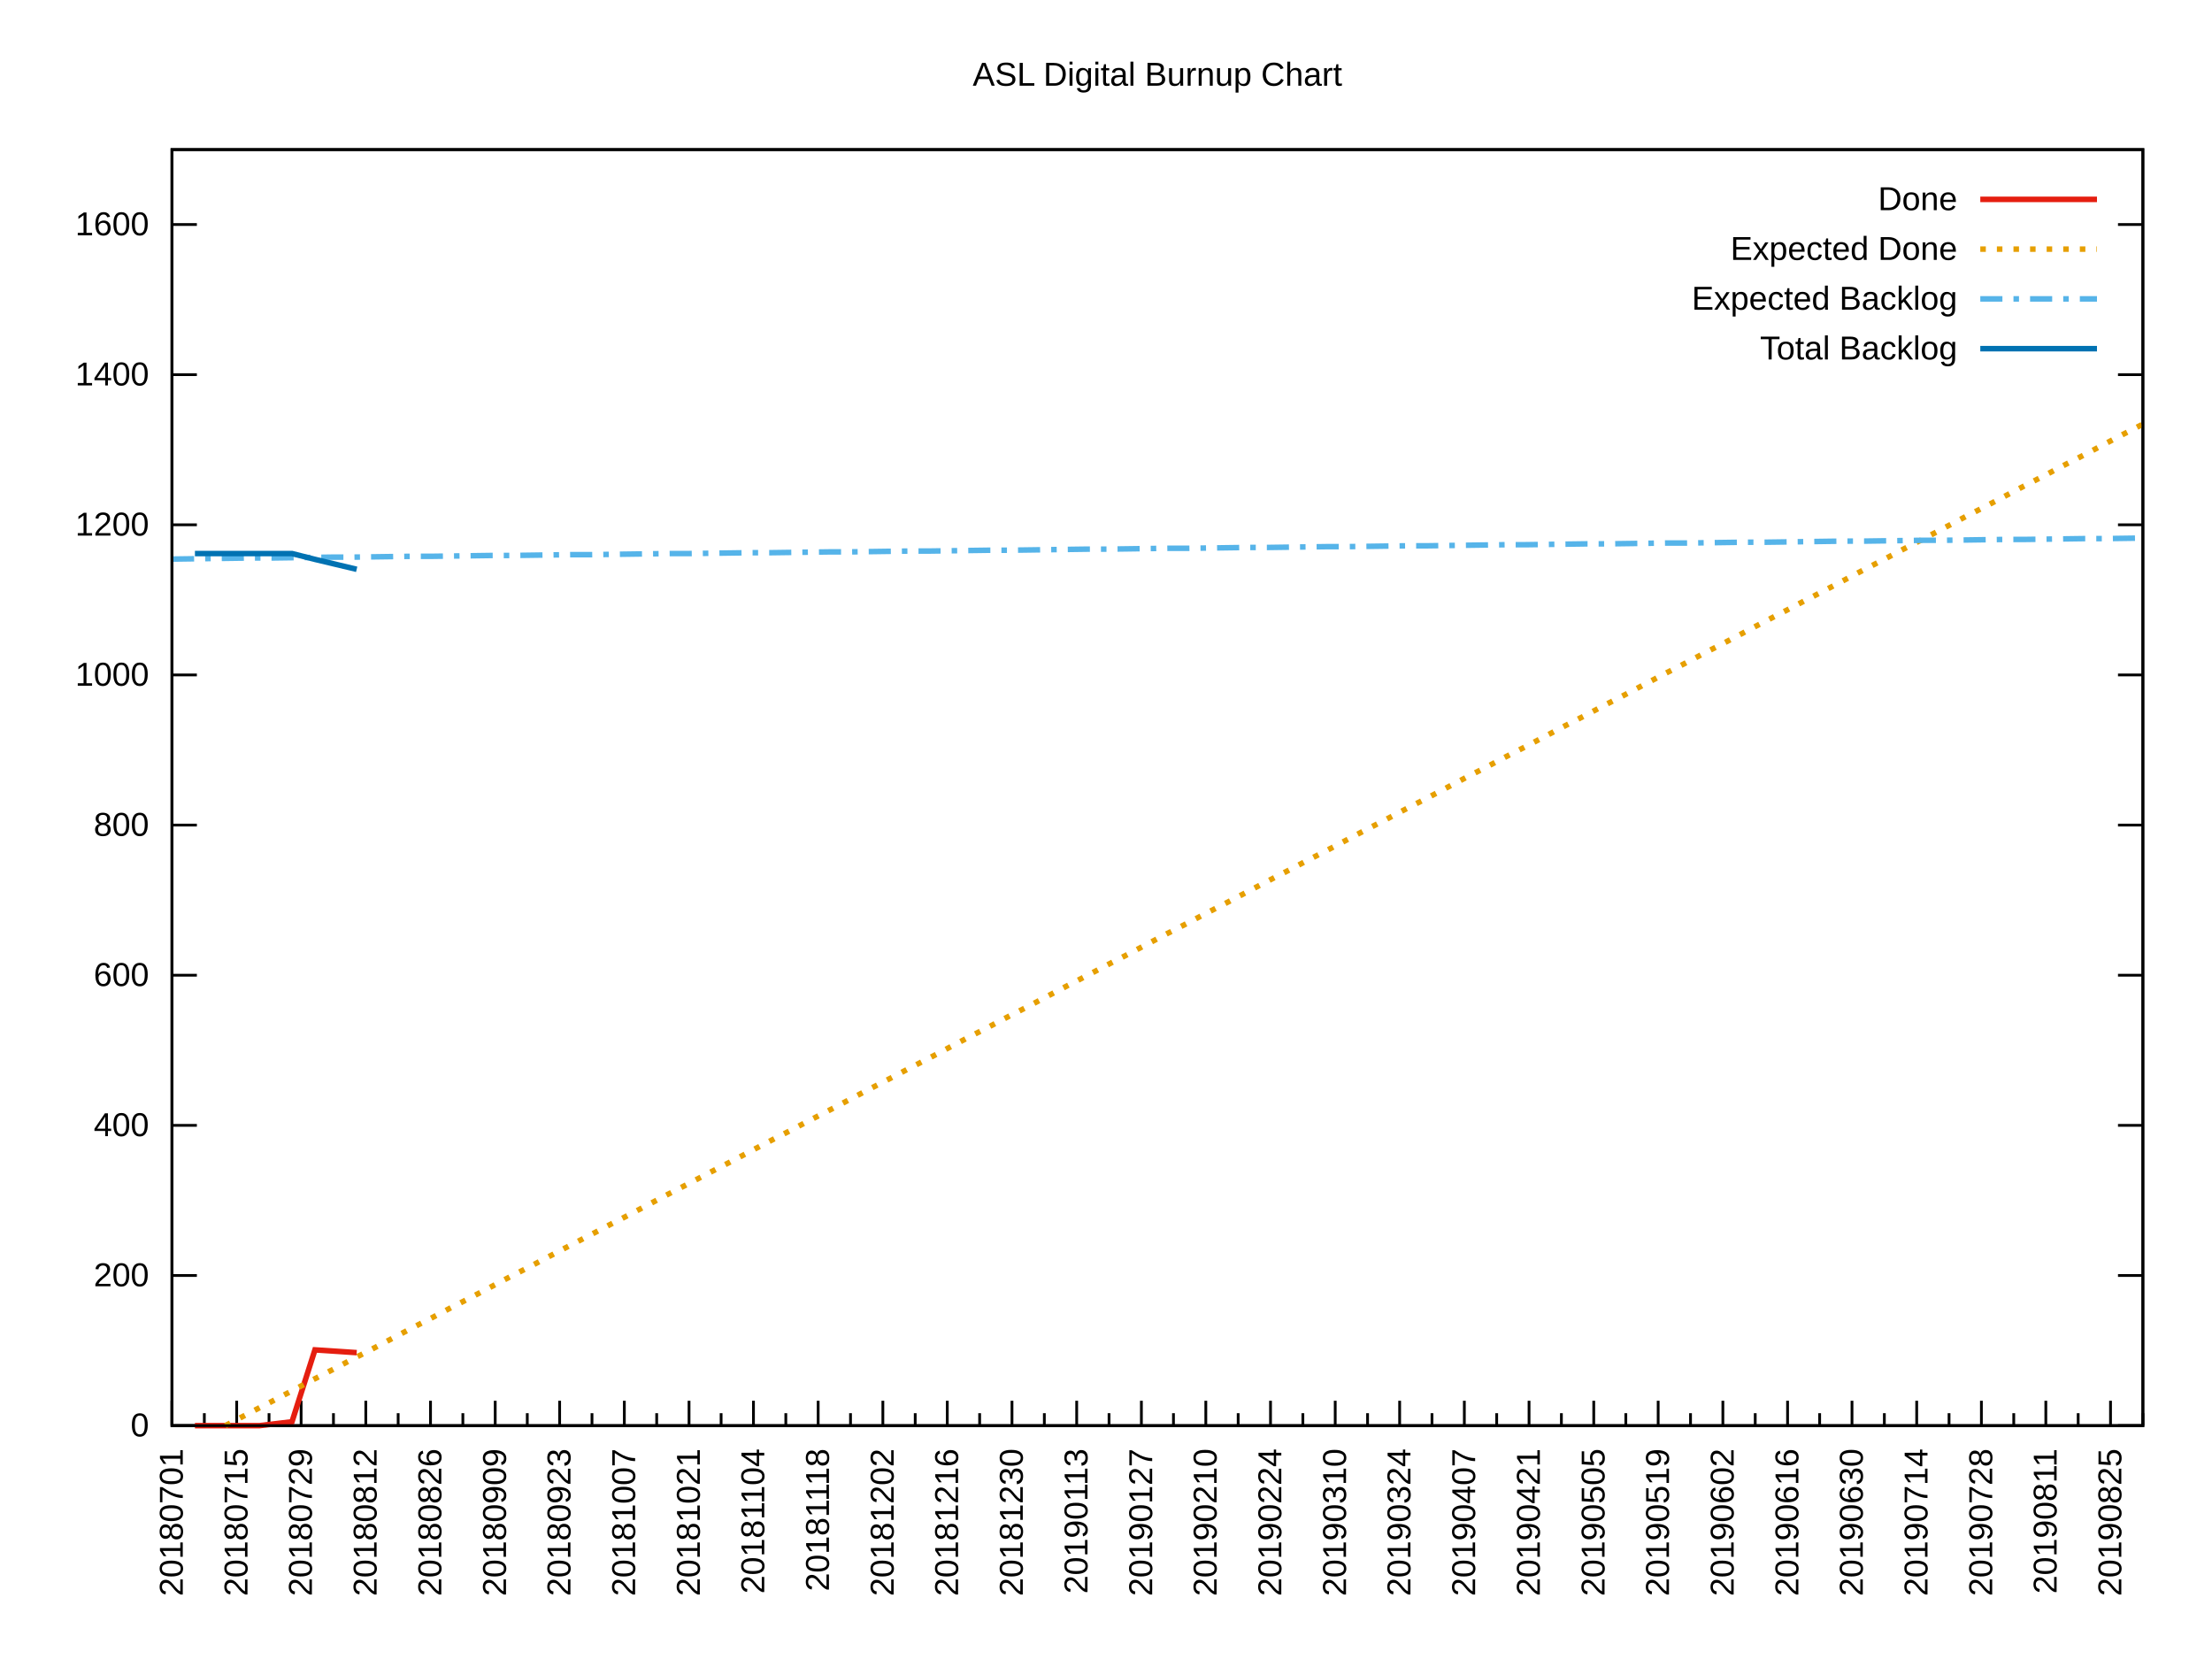
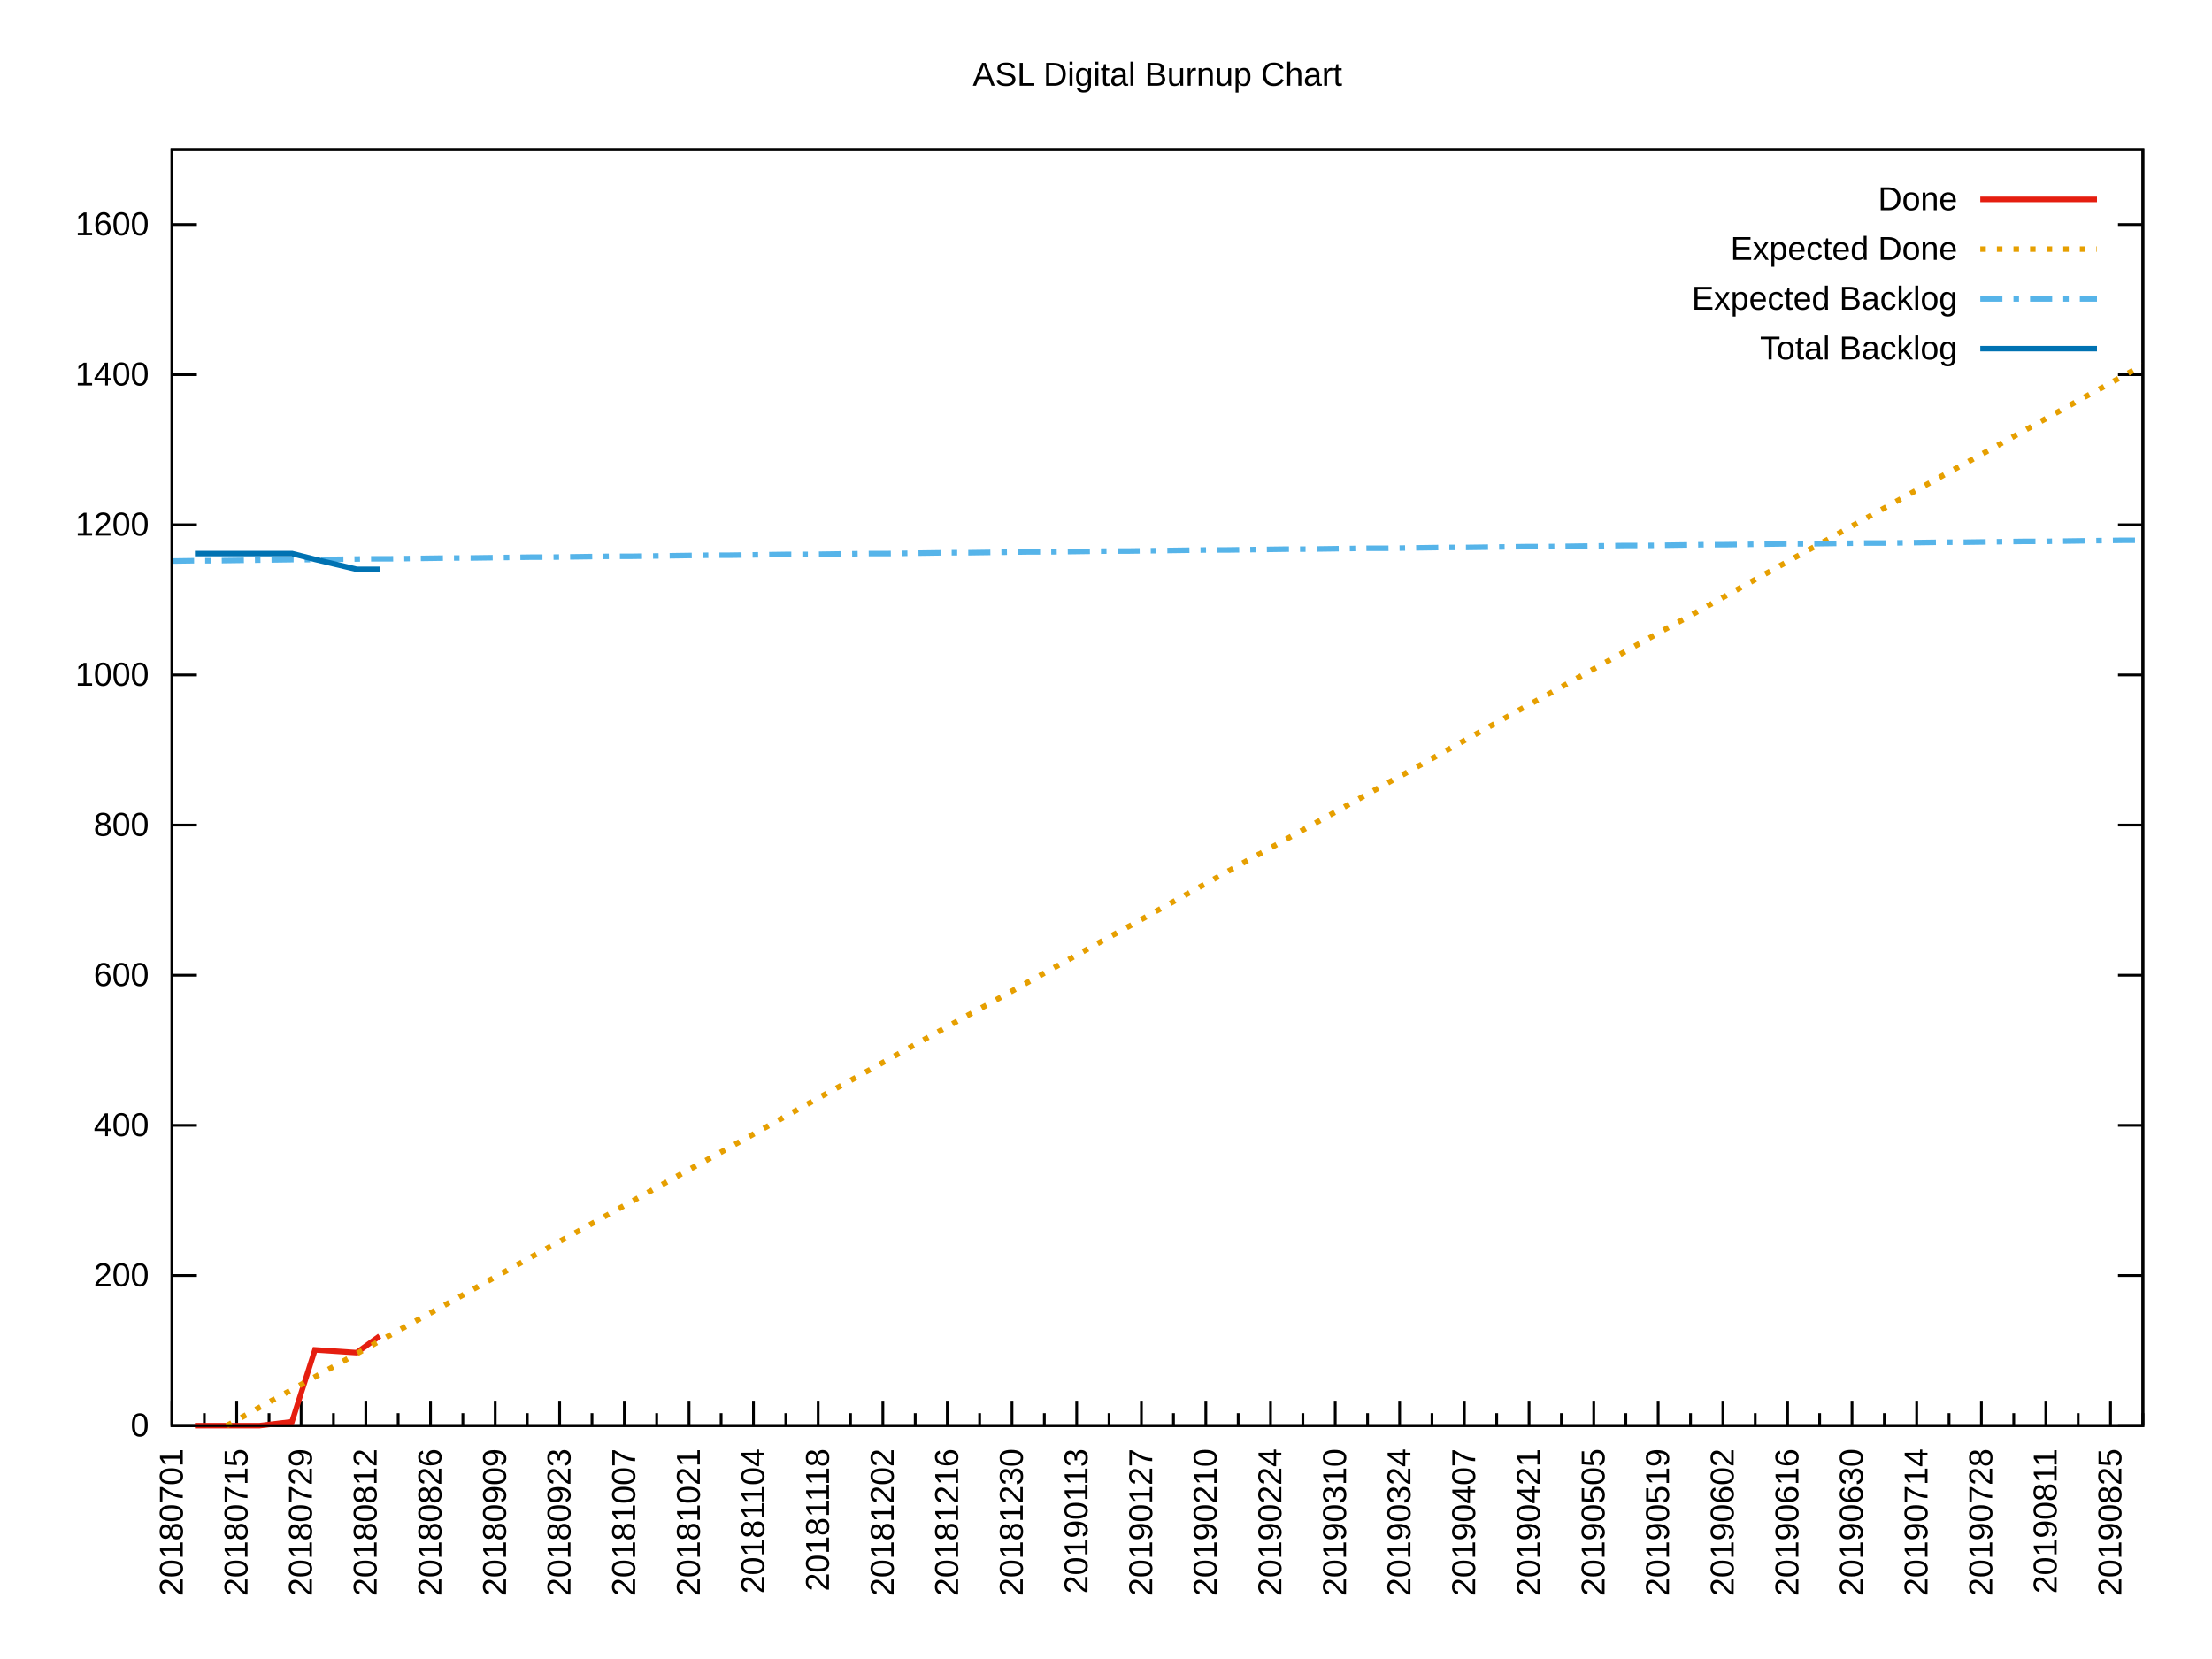
<svg xmlns="http://www.w3.org/2000/svg" xmlns:xlink="http://www.w3.org/1999/xlink" width="800" height="600" viewBox="0 0 800 600">
  <g id="gnuplot_canvas">
    <rect x="0" y="0" width="800" height="600" fill="none" />
    <defs>
      <circle id="gpDot" r="0.5" stroke-width="0.5" />
      <path id="gpPt0" stroke-width="0.222" stroke="currentColor" d="M-1,0 h2 M0,-1 v2" />
      <path id="gpPt1" stroke-width="0.222" stroke="currentColor" d="M-1,-1 L1,1 M1,-1 L-1,1" />
      <path id="gpPt2" stroke-width="0.222" stroke="currentColor" d="M-1,0 L1,0 M0,-1 L0,1 M-1,-1 L1,1 M-1,1 L1,-1" />
      <rect id="gpPt3" stroke-width="0.222" stroke="currentColor" x="-1" y="-1" width="2" height="2" />
      <rect id="gpPt4" stroke-width="0.222" stroke="currentColor" fill="currentColor" x="-1" y="-1" width="2" height="2" />
      <circle id="gpPt5" stroke-width="0.222" stroke="currentColor" cx="0" cy="0" r="1" />
      <use xlink:href="#gpPt5" id="gpPt6" fill="currentColor" stroke="none" />
      <path id="gpPt7" stroke-width="0.222" stroke="currentColor" d="M0,-1.33 L-1.33,0.67 L1.33,0.67 z" />
      <use xlink:href="#gpPt7" id="gpPt8" fill="currentColor" stroke="none" />
      <use xlink:href="#gpPt7" id="gpPt9" stroke="currentColor" transform="rotate(180)" />
      <use xlink:href="#gpPt9" id="gpPt10" fill="currentColor" stroke="none" />
      <use xlink:href="#gpPt3" id="gpPt11" stroke="currentColor" transform="rotate(45)" />
      <use xlink:href="#gpPt11" id="gpPt12" fill="currentColor" stroke="none" />
      <path id="gpPt13" stroke-width="0.222" stroke="currentColor" d="M0,1.330 L1.265,0.411 L0.782,-1.067 L-0.782,-1.076 L-1.265,0.411 z" />
      <use xlink:href="#gpPt13" id="gpPt14" fill="currentColor" stroke="none" />
      <filter id="textbox" filterUnits="objectBoundingBox" x="0" y="0" height="1" width="1">
        <feFlood flood-color="white" flood-opacity="1" result="bgnd" />
        <feComposite in="SourceGraphic" in2="bgnd" operator="atop" />
      </filter>
      <filter id="greybox" filterUnits="objectBoundingBox" x="0" y="0" height="1" width="1">
        <feFlood flood-color="lightgrey" flood-opacity="1" result="grey" />
        <feComposite in="SourceGraphic" in2="grey" operator="atop" />
      </filter>
    </defs>
    <g fill="none" color="white" stroke="currentColor" stroke-width="1.00" stroke-linecap="butt" stroke-linejoin="miter">
</g>
    <g fill="none" color="black" stroke="currentColor" stroke-width="1.00" stroke-linecap="butt" stroke-linejoin="miter">
      <path stroke="black" d="M62.2,515.6 L71.2,515.6 M775.0,515.6 L766.0,515.6  " />
      <g transform="translate(53.9,519.5)" stroke="none" fill="black" font-family="Arial" font-size="12.00" text-anchor="end">
        <text>
          <tspan font-family="Arial"> 0</tspan>
        </text>
      </g>
    </g>
    <g fill="none" color="black" stroke="currentColor" stroke-width="1.00" stroke-linecap="butt" stroke-linejoin="miter">
      <path stroke="black" d="M62.2,461.3 L71.2,461.3 M775.0,461.3 L766.0,461.3  " />
      <g transform="translate(53.9,465.2)" stroke="none" fill="black" font-family="Arial" font-size="12.00" text-anchor="end">
        <text>
          <tspan font-family="Arial"> 200</tspan>
        </text>
      </g>
    </g>
    <g fill="none" color="black" stroke="currentColor" stroke-width="1.00" stroke-linecap="butt" stroke-linejoin="miter">
      <path stroke="black" d="M62.2,407.0 L71.2,407.0 M775.0,407.0 L766.0,407.0  " />
      <g transform="translate(53.9,410.9)" stroke="none" fill="black" font-family="Arial" font-size="12.00" text-anchor="end">
        <text>
          <tspan font-family="Arial"> 400</tspan>
        </text>
      </g>
    </g>
    <g fill="none" color="black" stroke="currentColor" stroke-width="1.00" stroke-linecap="butt" stroke-linejoin="miter">
      <path stroke="black" d="M62.2,352.7 L71.2,352.7 M775.0,352.7 L766.0,352.7  " />
      <g transform="translate(53.9,356.6)" stroke="none" fill="black" font-family="Arial" font-size="12.00" text-anchor="end">
        <text>
          <tspan font-family="Arial"> 600</tspan>
        </text>
      </g>
    </g>
    <g fill="none" color="black" stroke="currentColor" stroke-width="1.00" stroke-linecap="butt" stroke-linejoin="miter">
      <path stroke="black" d="M62.2,298.4 L71.2,298.4 M775.0,298.4 L766.0,298.4  " />
      <g transform="translate(53.9,302.3)" stroke="none" fill="black" font-family="Arial" font-size="12.00" text-anchor="end">
        <text>
          <tspan font-family="Arial"> 800</tspan>
        </text>
      </g>
    </g>
    <g fill="none" color="black" stroke="currentColor" stroke-width="1.00" stroke-linecap="butt" stroke-linejoin="miter">
      <path stroke="black" d="M62.2,244.1 L71.2,244.1 M775.0,244.1 L766.0,244.1  " />
      <g transform="translate(53.9,248.0)" stroke="none" fill="black" font-family="Arial" font-size="12.00" text-anchor="end">
        <text>
          <tspan font-family="Arial"> 1000</tspan>
        </text>
      </g>
    </g>
    <g fill="none" color="black" stroke="currentColor" stroke-width="1.00" stroke-linecap="butt" stroke-linejoin="miter">
      <path stroke="black" d="M62.2,189.8 L71.2,189.8 M775.0,189.8 L766.0,189.8  " />
      <g transform="translate(53.9,193.7)" stroke="none" fill="black" font-family="Arial" font-size="12.00" text-anchor="end">
        <text>
          <tspan font-family="Arial"> 1200</tspan>
        </text>
      </g>
    </g>
    <g fill="none" color="black" stroke="currentColor" stroke-width="1.00" stroke-linecap="butt" stroke-linejoin="miter">
      <path stroke="black" d="M62.2,135.5 L71.2,135.5 M775.0,135.5 L766.0,135.5  " />
      <g transform="translate(53.9,139.4)" stroke="none" fill="black" font-family="Arial" font-size="12.00" text-anchor="end">
        <text>
          <tspan font-family="Arial"> 1400</tspan>
        </text>
      </g>
    </g>
    <g fill="none" color="black" stroke="currentColor" stroke-width="1.00" stroke-linecap="butt" stroke-linejoin="miter">
      <path stroke="black" d="M62.2,81.2 L71.2,81.2 M775.0,81.2 L766.0,81.2  " />
      <g transform="translate(53.9,85.1)" stroke="none" fill="black" font-family="Arial" font-size="12.00" text-anchor="end">
        <text>
          <tspan font-family="Arial"> 1600</tspan>
        </text>
      </g>
    </g>
    <g fill="none" color="black" stroke="currentColor" stroke-width="1.00" stroke-linecap="butt" stroke-linejoin="miter">
      <path stroke="black" d="M62.2,515.6 L62.2,506.6  " />
      <g transform="translate(66.1,523.9) rotate(270)" stroke="none" fill="black" font-family="Arial" font-size="12.00" text-anchor="end">
        <text>
          <tspan font-family="Arial">20180701</tspan>
        </text>
      </g>
    </g>
    <g fill="none" color="black" stroke="currentColor" stroke-width="1.00" stroke-linecap="butt" stroke-linejoin="miter">
      <path stroke="black" d="M73.9,515.6 L73.9,511.1 M85.6,515.6 L85.6,506.6  " />
      <g transform="translate(89.5,523.9) rotate(270)" stroke="none" fill="black" font-family="Arial" font-size="12.00" text-anchor="end">
        <text>
          <tspan font-family="Arial">20180715</tspan>
        </text>
      </g>
    </g>
    <g fill="none" color="black" stroke="currentColor" stroke-width="1.00" stroke-linecap="butt" stroke-linejoin="miter">
      <path stroke="black" d="M97.3,515.6 L97.3,511.1 M108.9,515.6 L108.9,506.6  " />
      <g transform="translate(112.8,523.9) rotate(270)" stroke="none" fill="black" font-family="Arial" font-size="12.00" text-anchor="end">
        <text>
          <tspan font-family="Arial">20180729</tspan>
        </text>
      </g>
    </g>
    <g fill="none" color="black" stroke="currentColor" stroke-width="1.00" stroke-linecap="butt" stroke-linejoin="miter">
      <path stroke="black" d="M120.6,515.6 L120.6,511.1 M132.3,515.6 L132.3,506.6  " />
      <g transform="translate(136.2,523.9) rotate(270)" stroke="none" fill="black" font-family="Arial" font-size="12.00" text-anchor="end">
        <text>
          <tspan font-family="Arial">20180812</tspan>
        </text>
      </g>
    </g>
    <g fill="none" color="black" stroke="currentColor" stroke-width="1.00" stroke-linecap="butt" stroke-linejoin="miter">
      <path stroke="black" d="M144.0,515.6 L144.0,511.1 M155.7,515.6 L155.7,506.6  " />
      <g transform="translate(159.6,523.9) rotate(270)" stroke="none" fill="black" font-family="Arial" font-size="12.00" text-anchor="end">
        <text>
          <tspan font-family="Arial">20180826</tspan>
        </text>
      </g>
    </g>
    <g fill="none" color="black" stroke="currentColor" stroke-width="1.00" stroke-linecap="butt" stroke-linejoin="miter">
      <path stroke="black" d="M167.4,515.6 L167.4,511.1 M179.1,515.6 L179.1,506.6  " />
      <g transform="translate(183.0,523.9) rotate(270)" stroke="none" fill="black" font-family="Arial" font-size="12.00" text-anchor="end">
        <text>
          <tspan font-family="Arial">20180909</tspan>
        </text>
      </g>
    </g>
    <g fill="none" color="black" stroke="currentColor" stroke-width="1.00" stroke-linecap="butt" stroke-linejoin="miter">
      <path stroke="black" d="M190.7,515.6 L190.7,511.1 M202.4,515.6 L202.4,506.6  " />
      <g transform="translate(206.3,523.9) rotate(270)" stroke="none" fill="black" font-family="Arial" font-size="12.00" text-anchor="end">
        <text>
          <tspan font-family="Arial">20180923</tspan>
        </text>
      </g>
    </g>
    <g fill="none" color="black" stroke="currentColor" stroke-width="1.00" stroke-linecap="butt" stroke-linejoin="miter">
      <path stroke="black" d="M214.1,515.6 L214.1,511.1 M225.8,515.6 L225.8,506.6  " />
      <g transform="translate(229.7,523.9) rotate(270)" stroke="none" fill="black" font-family="Arial" font-size="12.00" text-anchor="end">
        <text>
          <tspan font-family="Arial">20181007</tspan>
        </text>
      </g>
    </g>
    <g fill="none" color="black" stroke="currentColor" stroke-width="1.00" stroke-linecap="butt" stroke-linejoin="miter">
      <path stroke="black" d="M237.5,515.6 L237.5,511.1 M249.2,515.6 L249.2,506.6  " />
      <g transform="translate(253.1,523.9) rotate(270)" stroke="none" fill="black" font-family="Arial" font-size="12.00" text-anchor="end">
        <text>
          <tspan font-family="Arial">20181021</tspan>
        </text>
      </g>
    </g>
    <g fill="none" color="black" stroke="currentColor" stroke-width="1.00" stroke-linecap="butt" stroke-linejoin="miter">
      <path stroke="black" d="M260.8,515.6 L260.8,511.1 M272.5,515.6 L272.5,506.6  " />
      <g transform="translate(276.4,523.9) rotate(270)" stroke="none" fill="black" font-family="Arial" font-size="12.00" text-anchor="end">
        <text>
          <tspan font-family="Arial">20181104</tspan>
        </text>
      </g>
    </g>
    <g fill="none" color="black" stroke="currentColor" stroke-width="1.00" stroke-linecap="butt" stroke-linejoin="miter">
      <path stroke="black" d="M284.2,515.6 L284.2,511.1 M295.9,515.6 L295.9,506.6  " />
      <g transform="translate(299.8,523.9) rotate(270)" stroke="none" fill="black" font-family="Arial" font-size="12.00" text-anchor="end">
        <text>
          <tspan font-family="Arial">20181118</tspan>
        </text>
      </g>
    </g>
    <g fill="none" color="black" stroke="currentColor" stroke-width="1.00" stroke-linecap="butt" stroke-linejoin="miter">
      <path stroke="black" d="M307.6,515.6 L307.6,511.1 M319.3,515.6 L319.3,506.6  " />
      <g transform="translate(323.2,523.9) rotate(270)" stroke="none" fill="black" font-family="Arial" font-size="12.00" text-anchor="end">
        <text>
          <tspan font-family="Arial">20181202</tspan>
        </text>
      </g>
    </g>
    <g fill="none" color="black" stroke="currentColor" stroke-width="1.00" stroke-linecap="butt" stroke-linejoin="miter">
      <path stroke="black" d="M331.0,515.6 L331.0,511.1 M342.6,515.6 L342.6,506.6  " />
      <g transform="translate(346.5,523.9) rotate(270)" stroke="none" fill="black" font-family="Arial" font-size="12.00" text-anchor="end">
        <text>
          <tspan font-family="Arial">20181216</tspan>
        </text>
      </g>
    </g>
    <g fill="none" color="black" stroke="currentColor" stroke-width="1.00" stroke-linecap="butt" stroke-linejoin="miter">
      <path stroke="black" d="M354.3,515.6 L354.3,511.1 M366.0,515.6 L366.0,506.6  " />
      <g transform="translate(369.9,523.9) rotate(270)" stroke="none" fill="black" font-family="Arial" font-size="12.00" text-anchor="end">
        <text>
          <tspan font-family="Arial">20181230</tspan>
        </text>
      </g>
    </g>
    <g fill="none" color="black" stroke="currentColor" stroke-width="1.00" stroke-linecap="butt" stroke-linejoin="miter">
      <path stroke="black" d="M377.7,515.6 L377.7,511.1 M389.4,515.6 L389.4,506.6  " />
      <g transform="translate(393.3,523.9) rotate(270)" stroke="none" fill="black" font-family="Arial" font-size="12.00" text-anchor="end">
        <text>
          <tspan font-family="Arial">20190113</tspan>
        </text>
      </g>
    </g>
    <g fill="none" color="black" stroke="currentColor" stroke-width="1.00" stroke-linecap="butt" stroke-linejoin="miter">
      <path stroke="black" d="M401.1,515.6 L401.1,511.1 M412.8,515.6 L412.8,506.6  " />
      <g transform="translate(416.7,523.9) rotate(270)" stroke="none" fill="black" font-family="Arial" font-size="12.00" text-anchor="end">
        <text>
          <tspan font-family="Arial">20190127</tspan>
        </text>
      </g>
    </g>
    <g fill="none" color="black" stroke="currentColor" stroke-width="1.00" stroke-linecap="butt" stroke-linejoin="miter">
      <path stroke="black" d="M424.4,515.6 L424.4,511.1 M436.1,515.6 L436.1,506.6  " />
      <g transform="translate(440.0,523.9) rotate(270)" stroke="none" fill="black" font-family="Arial" font-size="12.00" text-anchor="end">
        <text>
          <tspan font-family="Arial">20190210</tspan>
        </text>
      </g>
    </g>
    <g fill="none" color="black" stroke="currentColor" stroke-width="1.00" stroke-linecap="butt" stroke-linejoin="miter">
      <path stroke="black" d="M447.8,515.6 L447.8,511.1 M459.5,515.6 L459.5,506.6  " />
      <g transform="translate(463.4,523.9) rotate(270)" stroke="none" fill="black" font-family="Arial" font-size="12.00" text-anchor="end">
        <text>
          <tspan font-family="Arial">20190224</tspan>
        </text>
      </g>
    </g>
    <g fill="none" color="black" stroke="currentColor" stroke-width="1.00" stroke-linecap="butt" stroke-linejoin="miter">
      <path stroke="black" d="M471.2,515.6 L471.2,511.1 M482.9,515.6 L482.9,506.6  " />
      <g transform="translate(486.8,523.9) rotate(270)" stroke="none" fill="black" font-family="Arial" font-size="12.00" text-anchor="end">
        <text>
          <tspan font-family="Arial">20190310</tspan>
        </text>
      </g>
    </g>
    <g fill="none" color="black" stroke="currentColor" stroke-width="1.00" stroke-linecap="butt" stroke-linejoin="miter">
      <path stroke="black" d="M494.6,515.6 L494.6,511.1 M506.2,515.6 L506.2,506.6  " />
      <g transform="translate(510.1,523.9) rotate(270)" stroke="none" fill="black" font-family="Arial" font-size="12.00" text-anchor="end">
        <text>
          <tspan font-family="Arial">20190324</tspan>
        </text>
      </g>
    </g>
    <g fill="none" color="black" stroke="currentColor" stroke-width="1.00" stroke-linecap="butt" stroke-linejoin="miter">
      <path stroke="black" d="M517.9,515.6 L517.9,511.1 M529.6,515.6 L529.6,506.6  " />
      <g transform="translate(533.5,523.9) rotate(270)" stroke="none" fill="black" font-family="Arial" font-size="12.00" text-anchor="end">
        <text>
          <tspan font-family="Arial">20190407</tspan>
        </text>
      </g>
    </g>
    <g fill="none" color="black" stroke="currentColor" stroke-width="1.00" stroke-linecap="butt" stroke-linejoin="miter">
      <path stroke="black" d="M541.3,515.6 L541.3,511.1 M553.0,515.6 L553.0,506.6  " />
      <g transform="translate(556.9,523.9) rotate(270)" stroke="none" fill="black" font-family="Arial" font-size="12.00" text-anchor="end">
        <text>
          <tspan font-family="Arial">20190421</tspan>
        </text>
      </g>
    </g>
    <g fill="none" color="black" stroke="currentColor" stroke-width="1.00" stroke-linecap="butt" stroke-linejoin="miter">
      <path stroke="black" d="M564.7,515.6 L564.7,511.1 M576.4,515.6 L576.4,506.6  " />
      <g transform="translate(580.3,523.9) rotate(270)" stroke="none" fill="black" font-family="Arial" font-size="12.00" text-anchor="end">
        <text>
          <tspan font-family="Arial">20190505</tspan>
        </text>
      </g>
    </g>
    <g fill="none" color="black" stroke="currentColor" stroke-width="1.00" stroke-linecap="butt" stroke-linejoin="miter">
      <path stroke="black" d="M588.0,515.6 L588.0,511.1 M599.7,515.6 L599.7,506.6  " />
      <g transform="translate(603.6,523.9) rotate(270)" stroke="none" fill="black" font-family="Arial" font-size="12.00" text-anchor="end">
        <text>
          <tspan font-family="Arial">20190519</tspan>
        </text>
      </g>
    </g>
    <g fill="none" color="black" stroke="currentColor" stroke-width="1.00" stroke-linecap="butt" stroke-linejoin="miter">
      <path stroke="black" d="M611.4,515.6 L611.4,511.1 M623.1,515.6 L623.1,506.6  " />
      <g transform="translate(627.0,523.9) rotate(270)" stroke="none" fill="black" font-family="Arial" font-size="12.00" text-anchor="end">
        <text>
          <tspan font-family="Arial">20190602</tspan>
        </text>
      </g>
    </g>
    <g fill="none" color="black" stroke="currentColor" stroke-width="1.00" stroke-linecap="butt" stroke-linejoin="miter">
      <path stroke="black" d="M634.8,515.6 L634.8,511.1 M646.5,515.6 L646.5,506.6  " />
      <g transform="translate(650.4,523.9) rotate(270)" stroke="none" fill="black" font-family="Arial" font-size="12.00" text-anchor="end">
        <text>
          <tspan font-family="Arial">20190616</tspan>
        </text>
      </g>
    </g>
    <g fill="none" color="black" stroke="currentColor" stroke-width="1.00" stroke-linecap="butt" stroke-linejoin="miter">
      <path stroke="black" d="M658.1,515.6 L658.1,511.1 M669.8,515.6 L669.8,506.6  " />
      <g transform="translate(673.7,523.9) rotate(270)" stroke="none" fill="black" font-family="Arial" font-size="12.00" text-anchor="end">
        <text>
          <tspan font-family="Arial">20190630</tspan>
        </text>
      </g>
    </g>
    <g fill="none" color="black" stroke="currentColor" stroke-width="1.00" stroke-linecap="butt" stroke-linejoin="miter">
      <path stroke="black" d="M681.5,515.6 L681.5,511.1 M693.2,515.6 L693.2,506.6  " />
      <g transform="translate(697.1,523.9) rotate(270)" stroke="none" fill="black" font-family="Arial" font-size="12.00" text-anchor="end">
        <text>
          <tspan font-family="Arial">20190714</tspan>
        </text>
      </g>
    </g>
    <g fill="none" color="black" stroke="currentColor" stroke-width="1.00" stroke-linecap="butt" stroke-linejoin="miter">
      <path stroke="black" d="M704.9,515.6 L704.9,511.1 M716.6,515.6 L716.6,506.6  " />
      <g transform="translate(720.5,523.9) rotate(270)" stroke="none" fill="black" font-family="Arial" font-size="12.00" text-anchor="end">
        <text>
          <tspan font-family="Arial">20190728</tspan>
        </text>
      </g>
    </g>
    <g fill="none" color="black" stroke="currentColor" stroke-width="1.00" stroke-linecap="butt" stroke-linejoin="miter">
      <path stroke="black" d="M728.3,515.6 L728.3,511.1 M739.9,515.6 L739.9,506.6  " />
      <g transform="translate(743.8,523.9) rotate(270)" stroke="none" fill="black" font-family="Arial" font-size="12.00" text-anchor="end">
        <text>
          <tspan font-family="Arial">20190811</tspan>
        </text>
      </g>
    </g>
    <g fill="none" color="black" stroke="currentColor" stroke-width="1.00" stroke-linecap="butt" stroke-linejoin="miter">
      <path stroke="black" d="M751.6,515.6 L751.6,511.1 M763.3,515.6 L763.3,506.6  " />
      <g transform="translate(767.2,523.9) rotate(270)" stroke="none" fill="black" font-family="Arial" font-size="12.00" text-anchor="end">
        <text>
          <tspan font-family="Arial">20190825</tspan>
        </text>
      </g>
    </g>
    <g fill="none" color="black" stroke="currentColor" stroke-width="1.00" stroke-linecap="butt" stroke-linejoin="miter">
      <path stroke="black" d="M775.0,515.6 L775.0,511.1  " />
    </g>
    <g fill="none" color="black" stroke="currentColor" stroke-width="1.00" stroke-linecap="butt" stroke-linejoin="miter">
      <path stroke="black" d="M62.2,54.1 L62.2,515.6 L775.0,515.6 L775.0,54.1 L62.2,54.1 Z  " />
    </g>
    <g fill="none" color="black" stroke="currentColor" stroke-width="1.00" stroke-linecap="butt" stroke-linejoin="miter">
      <g transform="translate(418.6,31.0)" stroke="none" fill="black" font-family="Arial" font-size="12.00" text-anchor="middle">
        <text>
          <tspan font-family="Arial">ASL Digital Burnup Chart</tspan>
        </text>
      </g>
    </g>
    <g id="gnuplot_plot_1">
      <g fill="none" color="white" stroke="black" stroke-width="2.00" stroke-linecap="butt" stroke-linejoin="miter">
</g>
      <g fill="none" color="black" stroke="currentColor" stroke-width="2.00" stroke-linecap="butt" stroke-linejoin="miter">
        <g transform="translate(707.9,76.0)" stroke="none" fill="black" font-family="Arial" font-size="12.00" text-anchor="end">
          <text>
            <tspan font-family="Arial">Done</tspan>
          </text>
        </g>
      </g>
      <g fill="none" color="black" stroke="currentColor" stroke-width="2.00" stroke-linecap="butt" stroke-linejoin="miter">
-         <path stroke="rgb(229,  30,  16)" d="M716.2,72.1 L758.4,72.1 M70.5,515.6 L93.9,515.6 L105.6,514.2 L113.9,488.2 L129.0,489.2  " />
+         <path stroke="rgb(229,  30,  16)" d="M716.2,72.1 L758.4,72.1 M70.5,515.6 L93.9,515.6 L105.6,514.2 L113.9,488.2 L129.0,489.2 L137.3,483.2    " />
      </g>
    </g>
    <g id="gnuplot_plot_2">
      <g fill="none" color="black" stroke="currentColor" stroke-width="2.00" stroke-linecap="butt" stroke-linejoin="miter">
        <g transform="translate(707.9,94.0)" stroke="none" fill="black" font-family="Arial" font-size="12.00" text-anchor="end">
          <text>
            <tspan font-family="Arial">Expected Done</tspan>
          </text>
        </g>
      </g>
      <g fill="none" color="black" stroke="currentColor" stroke-width="2.00" stroke-linecap="butt" stroke-linejoin="miter">
-         <path stroke="rgb(230, 159,   0)" stroke-dasharray=" 2,4" d="M716.2,90.1 L758.4,90.1 M81.5,515.6 L83.8,514.4 L91.0,510.6 L98.2,506.9 L105.4,503.1 L112.6,499.3   L119.8,495.6 L127.0,491.8 L134.2,488.1 L141.4,484.3 L148.6,480.5 L155.8,476.8 L163.0,473.0 L170.2,469.3   L177.4,465.5 L184.6,461.7 L191.8,458.0 L199.0,454.2 L206.2,450.4 L213.4,446.7 L220.6,442.9 L227.8,439.2   L235.0,435.4 L242.2,431.6 L249.4,427.9 L256.6,424.1 L263.8,420.4 L271.0,416.6 L278.2,412.8 L285.4,409.1   L292.6,405.3 L299.8,401.6 L307.0,397.8 L314.2,394.0 L321.4,390.3 L328.6,386.5 L335.8,382.8 L343.0,379.0   L350.2,375.2 L357.4,371.5 L364.6,367.7 L371.8,364.0 L379.0,360.2 L386.2,356.4 L393.4,352.7 L400.6,348.9   L407.8,345.2 L415.0,341.4 L422.2,337.6 L429.4,333.9 L436.6,330.1 L443.8,326.4 L451.0,322.6 L458.2,318.8   L465.4,315.1 L472.6,311.3 L479.8,307.6 L487.0,303.8 L494.2,300.0 L501.4,296.3 L508.6,292.5 L515.8,288.8   L523.0,285.0 L530.2,281.2 L537.4,277.5 L544.6,273.7 L551.8,270.0 L559.0,266.2 L566.2,262.4 L573.4,258.7   L580.6,254.9 L587.8,251.2 L595.0,247.4 L602.2,243.6 L609.4,239.9 L616.6,236.1 L623.8,232.4 L631.0,228.6   L638.2,224.8 L645.4,221.1 L652.6,217.3 L659.8,213.6 L667.0,209.8 L674.2,206.0 L681.4,202.3 L688.6,198.5   L695.8,194.8 L703.0,191.0 L710.2,187.2 L717.4,183.5 L724.6,179.7 L731.8,175.9 L739.0,172.2 L746.2,168.4   L753.4,164.7 L760.6,160.9 L767.8,157.1 L775.0,153.4  " />
+         <path stroke="rgb(230, 159,   0)" stroke-dasharray=" 2,4" d="M716.2,90.1 L758.4,90.1 M82.0,515.6 L83.8,514.6 L91.0,510.6 L98.2,506.6 L105.4,502.7 L112.6,498.7   L119.8,494.7 L127.0,490.7 L134.2,486.7 L141.4,482.7 L148.6,478.7 L155.8,474.8 L163.0,470.8 L170.2,466.8   L177.4,462.8 L184.6,458.8 L191.8,454.8 L199.0,450.8 L206.2,446.9 L213.4,442.9 L220.6,438.9 L227.8,434.9   L235.0,430.9 L242.2,426.9 L249.4,422.9 L256.6,419.0 L263.8,415.0 L271.0,411.0 L278.2,407.0 L285.4,403.0   L292.6,399.0 L299.8,395.0 L307.0,391.1 L314.2,387.1 L321.4,383.1 L328.6,379.1 L335.8,375.1 L343.0,371.1   L350.2,367.1 L357.4,363.2 L364.6,359.2 L371.8,355.2 L379.0,351.2 L386.2,347.2 L393.4,343.2 L400.6,339.2   L407.8,335.3 L415.0,331.3 L422.2,327.3 L429.4,323.3 L436.6,319.3 L443.8,315.3 L451.0,311.3 L458.2,307.4   L465.4,303.4 L472.6,299.4 L479.8,295.4 L487.0,291.4 L494.2,287.4 L501.4,283.4 L508.6,279.5 L515.8,275.5   L523.0,271.5 L530.2,267.5 L537.4,263.5 L544.6,259.5 L551.8,255.5 L559.0,251.6 L566.2,247.6 L573.4,243.6   L580.6,239.6 L587.8,235.6 L595.0,231.6 L602.2,227.6 L609.4,223.7 L616.6,219.7 L623.8,215.7 L631.0,211.7   L638.2,207.7 L645.4,203.7 L652.6,199.7 L659.8,195.8 L667.0,191.8 L674.2,187.8 L681.4,183.8 L688.6,179.8   L695.8,175.8 L703.0,171.8 L710.2,167.9 L717.4,163.9 L724.6,159.9 L731.8,155.9 L739.0,151.9 L746.2,147.9   L753.4,143.9 L760.6,140.0 L767.8,136.0 L775.0,132.0  " />
      </g>
    </g>
    <g id="gnuplot_plot_3">
      <g fill="none" color="black" stroke="currentColor" stroke-width="2.00" stroke-linecap="butt" stroke-linejoin="miter">
        <g transform="translate(707.9,112.0)" stroke="none" fill="black" font-family="Arial" font-size="12.00" text-anchor="end">
          <text>
            <tspan font-family="Arial">Expected Backlog</tspan>
          </text>
        </g>
      </g>
      <g fill="none" color="black" stroke="currentColor" stroke-width="2.00" stroke-linecap="butt" stroke-linejoin="miter">
-         <path stroke="rgb( 86, 180, 233)" stroke-dasharray=" 8,4,2,4" d="M716.2,108.1 L758.4,108.1 M62.2,202.2 L69.4,202.1 L76.6,202.0 L83.8,201.9 L91.0,201.8 L98.2,201.8   L105.4,201.7 L112.6,201.6 L119.8,201.5 L127.0,201.5 L134.2,201.4 L141.4,201.3 L148.6,201.2 L155.8,201.2   L163.0,201.1 L170.2,201.0 L177.4,200.9 L184.6,200.9 L191.8,200.8 L199.0,200.7 L206.2,200.6 L213.4,200.6   L220.6,200.5 L227.8,200.4 L235.0,200.3 L242.2,200.2 L249.4,200.2 L256.6,200.1 L263.8,200.0 L271.0,199.9   L278.2,199.9 L285.4,199.8 L292.6,199.7 L299.8,199.6 L307.0,199.6 L314.2,199.5 L321.4,199.4 L328.6,199.3   L335.8,199.3 L343.0,199.2 L350.2,199.1 L357.4,199.0 L364.6,199.0 L371.8,198.9 L379.0,198.8 L386.2,198.7   L393.4,198.6 L400.6,198.6 L407.8,198.5 L415.0,198.4 L422.2,198.3 L429.4,198.3 L436.6,198.2 L443.8,198.1   L451.0,198.0 L458.2,198.0 L465.4,197.9 L472.6,197.8 L479.8,197.7 L487.0,197.7 L494.2,197.6 L501.4,197.5   L508.6,197.4 L515.8,197.4 L523.0,197.3 L530.2,197.2 L537.4,197.1 L544.6,197.0 L551.8,197.0 L559.0,196.9   L566.2,196.8 L573.4,196.7 L580.6,196.7 L587.8,196.6 L595.0,196.5 L602.2,196.4 L609.4,196.4 L616.6,196.3   L623.8,196.2 L631.0,196.1 L638.2,196.1 L645.4,196.0 L652.6,195.9 L659.8,195.8 L667.0,195.7 L674.2,195.7   L681.4,195.6 L688.6,195.5 L695.8,195.4 L703.0,195.4 L710.2,195.3 L717.4,195.2 L724.6,195.1 L731.8,195.1   L739.0,195.0 L746.2,194.9 L753.4,194.8 L760.6,194.8 L767.8,194.7 L775.0,194.6  " />
+         <path stroke="rgb( 86, 180, 233)" stroke-dasharray=" 8,4,2,4" d="M716.2,108.1 L758.4,108.1 M62.2,202.9 L69.4,202.8 L76.6,202.8 L83.8,202.7 L91.0,202.6 L98.2,202.5   L105.4,202.4 L112.6,202.4 L119.8,202.3 L127.0,202.2 L134.2,202.1 L141.4,202.1 L148.6,202.0 L155.8,201.9   L163.0,201.8 L170.2,201.8 L177.4,201.7 L184.6,201.6 L191.8,201.5 L199.0,201.5 L206.2,201.4 L213.4,201.3   L220.6,201.2 L227.8,201.2 L235.0,201.1 L242.2,201.0 L249.4,200.9 L256.6,200.8 L263.8,200.8 L271.0,200.7   L278.2,200.6 L285.4,200.5 L292.6,200.5 L299.8,200.4 L307.0,200.3 L314.2,200.2 L321.4,200.2 L328.6,200.1   L335.8,200.0 L343.0,199.9 L350.2,199.9 L357.4,199.8 L364.6,199.7 L371.8,199.6 L379.0,199.6 L386.2,199.5   L393.4,199.4 L400.6,199.3 L407.8,199.3 L415.0,199.2 L422.2,199.1 L429.4,199.0 L436.6,198.9 L443.8,198.9   L451.0,198.8 L458.2,198.7 L465.4,198.6 L472.6,198.6 L479.8,198.5 L487.0,198.4 L494.2,198.3 L501.4,198.3   L508.6,198.2 L515.8,198.1 L523.0,198.0 L530.2,198.0 L537.4,197.9 L544.6,197.8 L551.8,197.7 L559.0,197.7   L566.2,197.6 L573.4,197.5 L580.6,197.4 L587.8,197.3 L595.0,197.3 L602.2,197.2 L609.4,197.1 L616.6,197.0   L623.8,197.0 L631.0,196.9 L638.2,196.8 L645.4,196.7 L652.6,196.7 L659.8,196.6 L667.0,196.5 L674.2,196.4   L681.4,196.4 L688.6,196.3 L695.8,196.2 L703.0,196.1 L710.2,196.1 L717.4,196.0 L724.6,195.9 L731.8,195.8   L739.0,195.8 L746.2,195.7 L753.4,195.6 L760.6,195.5 L767.8,195.4 L775.0,195.4  " />
      </g>
    </g>
    <g id="gnuplot_plot_4">
      <g fill="none" color="black" stroke="currentColor" stroke-width="2.00" stroke-linecap="butt" stroke-linejoin="miter">
        <g transform="translate(707.9,130.0)" stroke="none" fill="black" font-family="Arial" font-size="12.00" text-anchor="end">
          <text>
            <tspan font-family="Arial">Total Backlog</tspan>
          </text>
        </g>
      </g>
      <g fill="none" color="black" stroke="currentColor" stroke-width="2.00" stroke-linecap="butt" stroke-linejoin="miter">
-         <path stroke="rgb(  0, 114, 178)" d="M716.2,126.1 L758.4,126.1 M70.5,200.2 L93.9,200.2 L105.6,200.2 L113.9,202.3 L129.0,205.9  " />
+         <path stroke="rgb(  0, 114, 178)" d="M716.2,126.1 L758.4,126.1 M70.5,200.2 L93.9,200.2 L105.6,200.2 L113.9,202.3 L129.0,205.9 L137.3,205.9    " />
      </g>
    </g>
    <g fill="none" color="black" stroke="currentColor" stroke-width="2.00" stroke-linecap="butt" stroke-linejoin="miter">
</g>
    <g fill="none" color="black" stroke="black" stroke-width="1.00" stroke-linecap="butt" stroke-linejoin="miter">
</g>
    <g fill="none" color="black" stroke="currentColor" stroke-width="1.00" stroke-linecap="butt" stroke-linejoin="miter">
      <path stroke="black" d="M62.2,54.1 L62.2,515.6 L775.0,515.6 L775.0,54.1 L62.2,54.1 Z  " />
    </g>
    <g fill="none" color="black" stroke="currentColor" stroke-width="1.00" stroke-linecap="butt" stroke-linejoin="miter">
</g>
  </g>
</svg>
